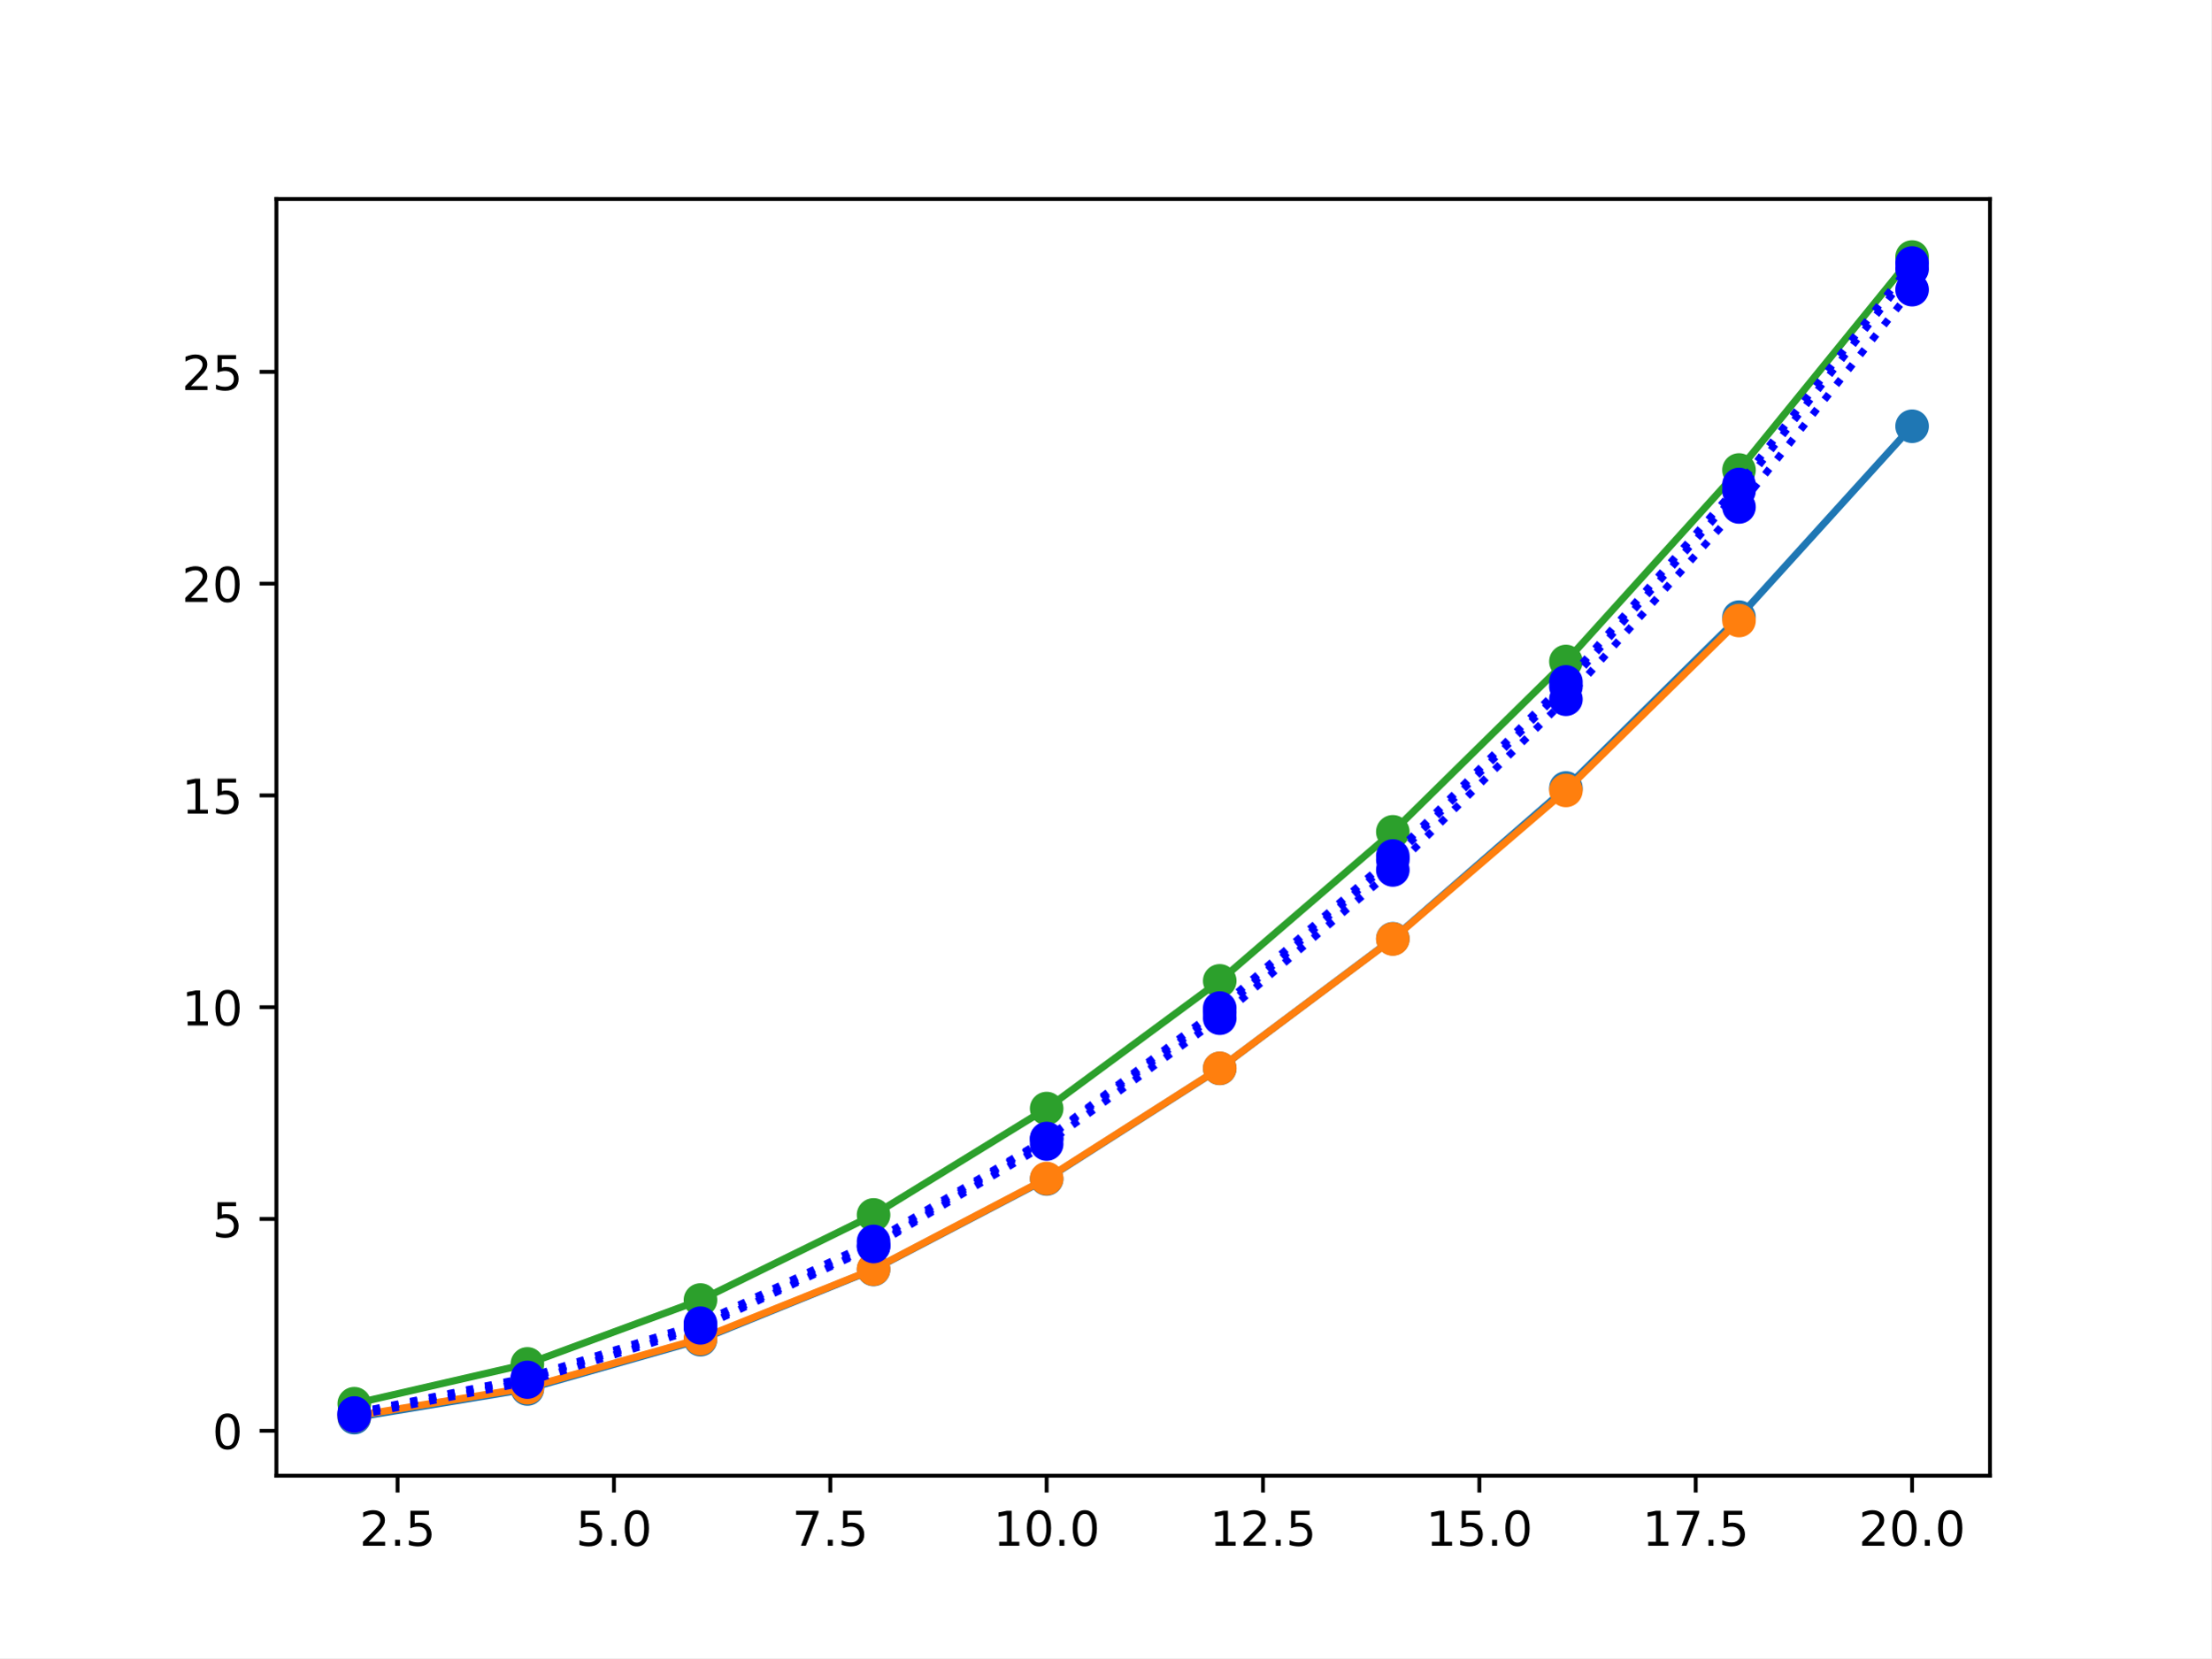
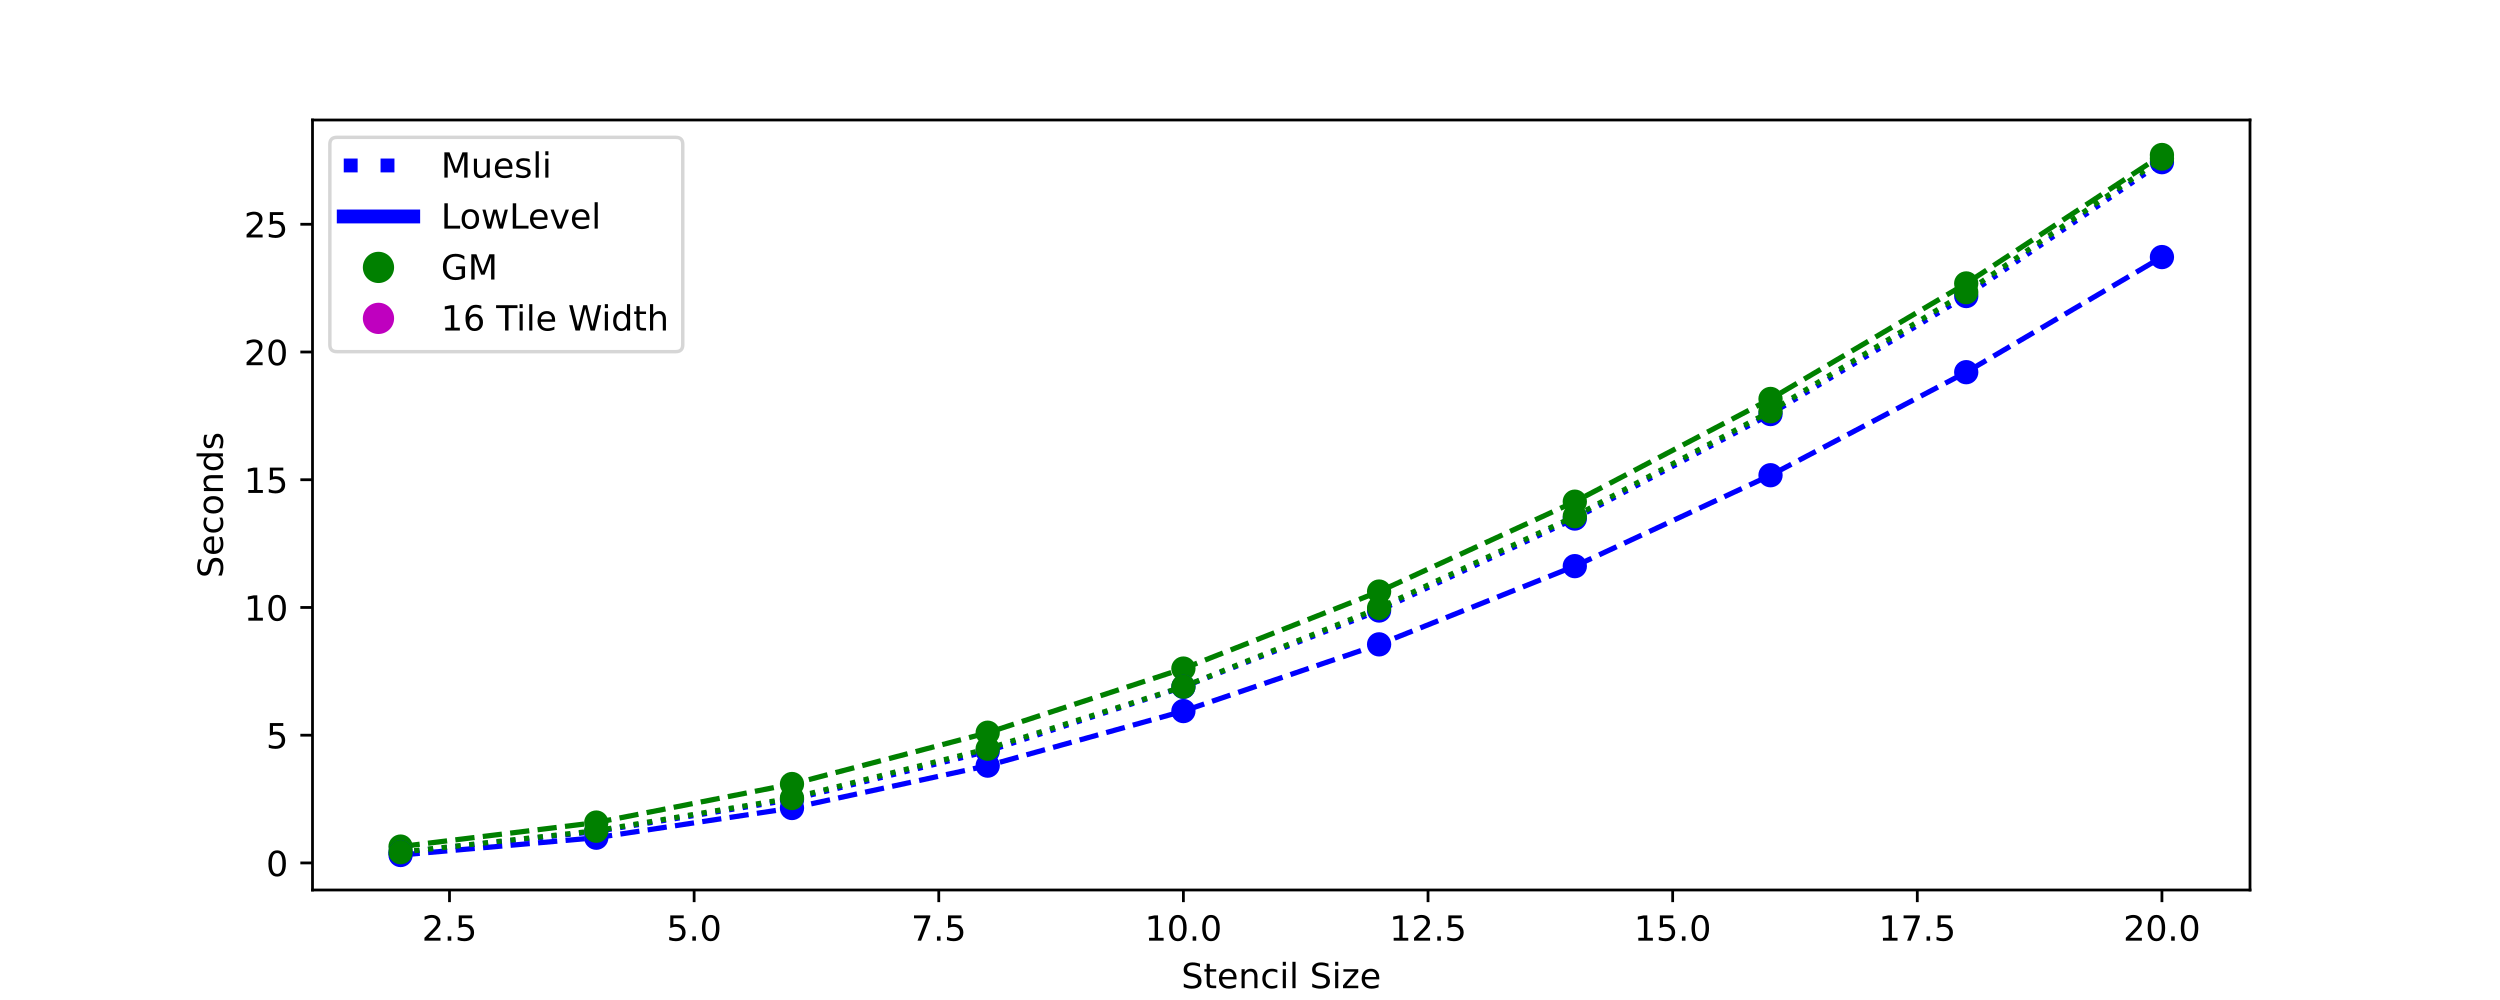
- <svg xmlns="http://www.w3.org/2000/svg" xmlns:xlink="http://www.w3.org/1999/xlink" width="460.8pt" height="345.6pt" viewBox="0 0 460.8 345.6" version="1.1">
+ <svg xmlns="http://www.w3.org/2000/svg" xmlns:xlink="http://www.w3.org/1999/xlink" width="720pt" height="288pt" viewBox="0 0 720 288" version="1.1">
  <defs>
    <style type="text/css">*{stroke-linejoin: round; stroke-linecap: butt}</style>
  </defs>
  <g id="figure_1">
    <g id="patch_1">
-       <path d="M 0 345.6  L 460.8 345.6  L 460.8 0  L 0 0  z " style="fill: #ffffff" />
+       <path d="M 0 288  L 720 288  L 720 0  L 0 0  z " style="fill: #ffffff" />
    </g>
    <g id="axes_1">
      <g id="patch_2">
-         <path d="M 57.6 307.584  L 414.72 307.584  L 414.72 41.472  L 57.6 41.472  z " style="fill: #ffffff" />
+         <path d="M 90 256.32  L 648 256.32  L 648 34.56  L 90 34.56  z " style="fill: #ffffff" />
      </g>
      <g id="matplotlib.axis_1">
        <g id="xtick_1">
          <g id="line2d_1">
            <defs>
-               <path id="mec809153ad" d="M 0 0  L 0 3.5  " style="stroke: #000000; stroke-width: 0.8" />
-             </defs>
-             <g>
-               <use xlink:href="#mec809153ad" x="82.851" y="307.584" style="stroke: #000000; stroke-width: 0.8" />
+               <path id="mb33aa0226f" d="M 0 0  L 0 3.5  " style="stroke: #000000; stroke-width: 0.8" />
+             </defs>
+             <g>
+               <use xlink:href="#mb33aa0226f" x="129.455" y="256.32" style="stroke: #000000; stroke-width: 0.8" />
            </g>
          </g>
          <g id="text_1">
-             <g transform="translate(74.89935 322.1824)scale(0.1 -0.1)">
+             <g transform="translate(121.503 270.9184)scale(0.1 -0.1)">
              <defs>
                <path id="DejaVuSans-32" d="M 1228 531  L 3431 531  L 3431 0  L 469 0  L 469 531  Q 828 903 1448 1529  Q 2069 2156 2228 2338  Q 2531 2678 2651 2914  Q 2772 3150 2772 3378  Q 2772 3750 2511 3984  Q 2250 4219 1831 4219  Q 1534 4219 1204 4116  Q 875 4013 500 3803  L 500 4441  Q 881 4594 1212 4672  Q 1544 4750 1819 4750  Q 2544 4750 2975 4387  Q 3406 4025 3406 3419  Q 3406 3131 3298 2873  Q 3191 2616 2906 2266  Q 2828 2175 2409 1742  Q 1991 1309 1228 531  z " transform="scale(0.015625)" />
                <path id="DejaVuSans-2e" d="M 684 794  L 1344 794  L 1344 0  L 684 0  L 684 794  z " transform="scale(0.015625)" />
                <path id="DejaVuSans-35" d="M 691 4666  L 3169 4666  L 3169 4134  L 1269 4134  L 1269 2991  Q 1406 3038 1543 3061  Q 1681 3084 1819 3084  Q 2600 3084 3056 2656  Q 3513 2228 3513 1497  Q 3513 744 3044 326  Q 2575 -91 1722 -91  Q 1428 -91 1123 -41  Q 819 9 494 109  L 494 744  Q 775 591 1075 516  Q 1375 441 1709 441  Q 2250 441 2565 725  Q 2881 1009 2881 1497  Q 2881 1984 2565 2268  Q 2250 2553 1709 2553  Q 1456 2553 1204 2497  Q 953 2441 691 2322  L 691 4666  z " transform="scale(0.015625)" />
              </defs>
              <use xlink:href="#DejaVuSans-32" />
              <use xlink:href="#DejaVuSans-2e" x="63.623" />
              <use xlink:href="#DejaVuSans-35" x="95.41" />
            </g>
          </g>
        </g>
        <g id="xtick_2">
          <g id="line2d_2">
            <g>
-               <use xlink:href="#mec809153ad" x="127.942" y="307.584" style="stroke: #000000; stroke-width: 0.8" />
+               <use xlink:href="#mb33aa0226f" x="199.909" y="256.32" style="stroke: #000000; stroke-width: 0.8" />
            </g>
          </g>
          <g id="text_2">
-             <g transform="translate(119.9903 322.1824)scale(0.1 -0.1)">
+             <g transform="translate(191.9575 270.9184)scale(0.1 -0.1)">
              <defs>
                <path id="DejaVuSans-30" d="M 2034 4250  Q 1547 4250 1301 3770  Q 1056 3291 1056 2328  Q 1056 1369 1301 889  Q 1547 409 2034 409  Q 2525 409 2770 889  Q 3016 1369 3016 2328  Q 3016 3291 2770 3770  Q 2525 4250 2034 4250  z M 2034 4750  Q 2819 4750 3233 4129  Q 3647 3509 3647 2328  Q 3647 1150 3233 529  Q 2819 -91 2034 -91  Q 1250 -91 836 529  Q 422 1150 422 2328  Q 422 3509 836 4129  Q 1250 4750 2034 4750  z " transform="scale(0.015625)" />
              </defs>
              <use xlink:href="#DejaVuSans-35" />
              <use xlink:href="#DejaVuSans-2e" x="63.623" />
              <use xlink:href="#DejaVuSans-30" x="95.41" />
            </g>
          </g>
        </g>
        <g id="xtick_3">
          <g id="line2d_3">
            <g>
-               <use xlink:href="#mec809153ad" x="173.033" y="307.584" style="stroke: #000000; stroke-width: 0.8" />
+               <use xlink:href="#mb33aa0226f" x="270.364" y="256.32" style="stroke: #000000; stroke-width: 0.8" />
            </g>
          </g>
          <g id="text_3">
-             <g transform="translate(165.0812 322.1824)scale(0.1 -0.1)">
+             <g transform="translate(262.4121 270.9184)scale(0.1 -0.1)">
              <defs>
                <path id="DejaVuSans-37" d="M 525 4666  L 3525 4666  L 3525 4397  L 1831 0  L 1172 0  L 2766 4134  L 525 4134  L 525 4666  z " transform="scale(0.015625)" />
              </defs>
              <use xlink:href="#DejaVuSans-37" />
              <use xlink:href="#DejaVuSans-2e" x="63.623" />
              <use xlink:href="#DejaVuSans-35" x="95.41" />
            </g>
          </g>
        </g>
        <g id="xtick_4">
          <g id="line2d_4">
            <g>
-               <use xlink:href="#mec809153ad" x="218.124" y="307.584" style="stroke: #000000; stroke-width: 0.8" />
+               <use xlink:href="#mb33aa0226f" x="340.818" y="256.32" style="stroke: #000000; stroke-width: 0.8" />
            </g>
          </g>
          <g id="text_4">
-             <g transform="translate(206.9908 322.1824)scale(0.1 -0.1)">
+             <g transform="translate(329.6854 270.9184)scale(0.1 -0.1)">
              <defs>
                <path id="DejaVuSans-31" d="M 794 531  L 1825 531  L 1825 4091  L 703 3866  L 703 4441  L 1819 4666  L 2450 4666  L 2450 531  L 3481 531  L 3481 0  L 794 0  L 794 531  z " transform="scale(0.015625)" />
              </defs>
              <use xlink:href="#DejaVuSans-31" />
              <use xlink:href="#DejaVuSans-30" x="63.623" />
              <use xlink:href="#DejaVuSans-2e" x="127.246" />
              <use xlink:href="#DejaVuSans-30" x="159.033" />
            </g>
          </g>
        </g>
        <g id="xtick_5">
          <g id="line2d_5">
            <g>
-               <use xlink:href="#mec809153ad" x="263.215" y="307.584" style="stroke: #000000; stroke-width: 0.8" />
+               <use xlink:href="#mb33aa0226f" x="411.273" y="256.32" style="stroke: #000000; stroke-width: 0.8" />
            </g>
          </g>
          <g id="text_5">
-             <g transform="translate(252.0817 322.1824)scale(0.1 -0.1)">
+             <g transform="translate(400.1399 270.9184)scale(0.1 -0.1)">
              <use xlink:href="#DejaVuSans-31" />
              <use xlink:href="#DejaVuSans-32" x="63.623" />
              <use xlink:href="#DejaVuSans-2e" x="127.246" />
              <use xlink:href="#DejaVuSans-35" x="159.033" />
            </g>
          </g>
        </g>
        <g id="xtick_6">
          <g id="line2d_6">
            <g>
-               <use xlink:href="#mec809153ad" x="308.305" y="307.584" style="stroke: #000000; stroke-width: 0.8" />
+               <use xlink:href="#mb33aa0226f" x="481.727" y="256.32" style="stroke: #000000; stroke-width: 0.8" />
            </g>
          </g>
          <g id="text_6">
-             <g transform="translate(297.1726 322.1824)scale(0.1 -0.1)">
+             <g transform="translate(470.5945 270.9184)scale(0.1 -0.1)">
              <use xlink:href="#DejaVuSans-31" />
              <use xlink:href="#DejaVuSans-35" x="63.623" />
              <use xlink:href="#DejaVuSans-2e" x="127.246" />
              <use xlink:href="#DejaVuSans-30" x="159.033" />
            </g>
          </g>
        </g>
        <g id="xtick_7">
          <g id="line2d_7">
            <g>
-               <use xlink:href="#mec809153ad" x="353.396" y="307.584" style="stroke: #000000; stroke-width: 0.8" />
+               <use xlink:href="#mb33aa0226f" x="552.182" y="256.32" style="stroke: #000000; stroke-width: 0.8" />
            </g>
          </g>
          <g id="text_7">
-             <g transform="translate(342.2636 322.1824)scale(0.1 -0.1)">
+             <g transform="translate(541.049 270.9184)scale(0.1 -0.1)">
              <use xlink:href="#DejaVuSans-31" />
              <use xlink:href="#DejaVuSans-37" x="63.623" />
              <use xlink:href="#DejaVuSans-2e" x="127.246" />
              <use xlink:href="#DejaVuSans-35" x="159.033" />
            </g>
          </g>
        </g>
        <g id="xtick_8">
          <g id="line2d_8">
            <g>
-               <use xlink:href="#mec809153ad" x="398.487" y="307.584" style="stroke: #000000; stroke-width: 0.8" />
+               <use xlink:href="#mb33aa0226f" x="622.636" y="256.32" style="stroke: #000000; stroke-width: 0.8" />
            </g>
          </g>
          <g id="text_8">
-             <g transform="translate(387.3545 322.1824)scale(0.1 -0.1)">
+             <g transform="translate(611.5036 270.9184)scale(0.1 -0.1)">
              <use xlink:href="#DejaVuSans-32" />
              <use xlink:href="#DejaVuSans-30" x="63.623" />
              <use xlink:href="#DejaVuSans-2e" x="127.246" />
              <use xlink:href="#DejaVuSans-30" x="159.033" />
            </g>
          </g>
        </g>
+         <g id="text_9">
+           <g transform="translate(340.2398 284.5966)scale(0.1 -0.1)">
+             <defs>
+               <path id="DejaVuSans-53" d="M 3425 4513  L 3425 3897  Q 3066 4069 2747 4153  Q 2428 4238 2131 4238  Q 1616 4238 1336 4038  Q 1056 3838 1056 3469  Q 1056 3159 1242 3001  Q 1428 2844 1947 2747  L 2328 2669  Q 3034 2534 3370 2195  Q 3706 1856 3706 1288  Q 3706 609 3251 259  Q 2797 -91 1919 -91  Q 1588 -91 1214 -16  Q 841 59 441 206  L 441 856  Q 825 641 1194 531  Q 1563 422 1919 422  Q 2459 422 2753 634  Q 3047 847 3047 1241  Q 3047 1584 2836 1778  Q 2625 1972 2144 2069  L 1759 2144  Q 1053 2284 737 2584  Q 422 2884 422 3419  Q 422 4038 858 4394  Q 1294 4750 2059 4750  Q 2388 4750 2728 4690  Q 3069 4631 3425 4513  z " transform="scale(0.015625)" />
+               <path id="DejaVuSans-74" d="M 1172 4494  L 1172 3500  L 2356 3500  L 2356 3053  L 1172 3053  L 1172 1153  Q 1172 725 1289 603  Q 1406 481 1766 481  L 2356 481  L 2356 0  L 1766 0  Q 1100 0 847 248  Q 594 497 594 1153  L 594 3053  L 172 3053  L 172 3500  L 594 3500  L 594 4494  L 1172 4494  z " transform="scale(0.015625)" />
+               <path id="DejaVuSans-65" d="M 3597 1894  L 3597 1613  L 953 1613  Q 991 1019 1311 708  Q 1631 397 2203 397  Q 2534 397 2845 478  Q 3156 559 3463 722  L 3463 178  Q 3153 47 2828 -22  Q 2503 -91 2169 -91  Q 1331 -91 842 396  Q 353 884 353 1716  Q 353 2575 817 3079  Q 1281 3584 2069 3584  Q 2775 3584 3186 3129  Q 3597 2675 3597 1894  z M 3022 2063  Q 3016 2534 2758 2815  Q 2500 3097 2075 3097  Q 1594 3097 1305 2825  Q 1016 2553 972 2059  L 3022 2063  z " transform="scale(0.015625)" />
+               <path id="DejaVuSans-6e" d="M 3513 2113  L 3513 0  L 2938 0  L 2938 2094  Q 2938 2591 2744 2837  Q 2550 3084 2163 3084  Q 1697 3084 1428 2787  Q 1159 2491 1159 1978  L 1159 0  L 581 0  L 581 3500  L 1159 3500  L 1159 2956  Q 1366 3272 1645 3428  Q 1925 3584 2291 3584  Q 2894 3584 3203 3211  Q 3513 2838 3513 2113  z " transform="scale(0.015625)" />
+               <path id="DejaVuSans-63" d="M 3122 3366  L 3122 2828  Q 2878 2963 2633 3030  Q 2388 3097 2138 3097  Q 1578 3097 1268 2742  Q 959 2388 959 1747  Q 959 1106 1268 751  Q 1578 397 2138 397  Q 2388 397 2633 464  Q 2878 531 3122 666  L 3122 134  Q 2881 22 2623 -34  Q 2366 -91 2075 -91  Q 1284 -91 818 406  Q 353 903 353 1747  Q 353 2603 823 3093  Q 1294 3584 2113 3584  Q 2378 3584 2631 3529  Q 2884 3475 3122 3366  z " transform="scale(0.015625)" />
+               <path id="DejaVuSans-69" d="M 603 3500  L 1178 3500  L 1178 0  L 603 0  L 603 3500  z M 603 4863  L 1178 4863  L 1178 4134  L 603 4134  L 603 4863  z " transform="scale(0.015625)" />
+               <path id="DejaVuSans-6c" d="M 603 4863  L 1178 4863  L 1178 0  L 603 0  L 603 4863  z " transform="scale(0.015625)" />
+               <path id="DejaVuSans-20" transform="scale(0.015625)" />
+               <path id="DejaVuSans-7a" d="M 353 3500  L 3084 3500  L 3084 2975  L 922 459  L 3084 459  L 3084 0  L 275 0  L 275 525  L 2438 3041  L 353 3041  L 353 3500  z " transform="scale(0.015625)" />
+             </defs>
+             <use xlink:href="#DejaVuSans-53" />
+             <use xlink:href="#DejaVuSans-74" x="63.477" />
+             <use xlink:href="#DejaVuSans-65" x="102.686" />
+             <use xlink:href="#DejaVuSans-6e" x="164.209" />
+             <use xlink:href="#DejaVuSans-63" x="227.588" />
+             <use xlink:href="#DejaVuSans-69" x="282.568" />
+             <use xlink:href="#DejaVuSans-6c" x="310.352" />
+             <use xlink:href="#DejaVuSans-20" x="338.135" />
+             <use xlink:href="#DejaVuSans-53" x="369.922" />
+             <use xlink:href="#DejaVuSans-69" x="433.398" />
+             <use xlink:href="#DejaVuSans-7a" x="461.182" />
+             <use xlink:href="#DejaVuSans-65" x="513.672" />
+           </g>
+         </g>
      </g>
      <g id="matplotlib.axis_2">
        <g id="ytick_1">
          <g id="line2d_9">
            <defs>
-               <path id="medf90f629c" d="M 0 0  L -3.5 0  " style="stroke: #000000; stroke-width: 0.8" />
-             </defs>
-             <g>
-               <use xlink:href="#medf90f629c" x="57.6" y="298.222" style="stroke: #000000; stroke-width: 0.8" />
-             </g>
-           </g>
-           <g id="text_9">
-             <g transform="translate(44.2375 302.0214)scale(0.1 -0.1)">
+               <path id="m11645cb907" d="M 0 0  L -3.5 0  " style="stroke: #000000; stroke-width: 0.8" />
+             </defs>
+             <g>
+               <use xlink:href="#m11645cb907" x="90" y="248.518" style="stroke: #000000; stroke-width: 0.8" />
+             </g>
+           </g>
+           <g id="text_10">
+             <g transform="translate(76.6375 252.3177)scale(0.1 -0.1)">
              <use xlink:href="#DejaVuSans-30" />
            </g>
          </g>
        </g>
        <g id="ytick_2">
          <g id="line2d_10">
            <g>
-               <use xlink:href="#medf90f629c" x="57.6" y="254.078" style="stroke: #000000; stroke-width: 0.8" />
-             </g>
-           </g>
-           <g id="text_10">
-             <g transform="translate(44.2375 257.8771)scale(0.1 -0.1)">
+               <use xlink:href="#m11645cb907" x="90" y="211.732" style="stroke: #000000; stroke-width: 0.8" />
+             </g>
+           </g>
+           <g id="text_11">
+             <g transform="translate(76.6375 215.5308)scale(0.1 -0.1)">
              <use xlink:href="#DejaVuSans-35" />
            </g>
          </g>
        </g>
        <g id="ytick_3">
          <g id="line2d_11">
            <g>
-               <use xlink:href="#medf90f629c" x="57.6" y="209.934" style="stroke: #000000; stroke-width: 0.8" />
-             </g>
-           </g>
-           <g id="text_11">
-             <g transform="translate(37.875 213.7329)scale(0.1 -0.1)">
+               <use xlink:href="#m11645cb907" x="90" y="174.945" style="stroke: #000000; stroke-width: 0.8" />
+             </g>
+           </g>
+           <g id="text_12">
+             <g transform="translate(70.275 178.7439)scale(0.1 -0.1)">
              <use xlink:href="#DejaVuSans-31" />
              <use xlink:href="#DejaVuSans-30" x="63.623" />
            </g>
          </g>
        </g>
        <g id="ytick_4">
          <g id="line2d_12">
            <g>
-               <use xlink:href="#medf90f629c" x="57.6" y="165.789" style="stroke: #000000; stroke-width: 0.8" />
-             </g>
-           </g>
-           <g id="text_12">
-             <g transform="translate(37.875 169.5886)scale(0.1 -0.1)">
+               <use xlink:href="#m11645cb907" x="90" y="138.158" style="stroke: #000000; stroke-width: 0.8" />
+             </g>
+           </g>
+           <g id="text_13">
+             <g transform="translate(70.275 141.957)scale(0.1 -0.1)">
              <use xlink:href="#DejaVuSans-31" />
              <use xlink:href="#DejaVuSans-35" x="63.623" />
            </g>
          </g>
        </g>
        <g id="ytick_5">
          <g id="line2d_13">
            <g>
-               <use xlink:href="#medf90f629c" x="57.6" y="121.645" style="stroke: #000000; stroke-width: 0.8" />
-             </g>
-           </g>
-           <g id="text_13">
-             <g transform="translate(37.875 125.4443)scale(0.1 -0.1)">
+               <use xlink:href="#m11645cb907" x="90" y="101.371" style="stroke: #000000; stroke-width: 0.8" />
+             </g>
+           </g>
+           <g id="text_14">
+             <g transform="translate(70.275 105.1702)scale(0.1 -0.1)">
              <use xlink:href="#DejaVuSans-32" />
              <use xlink:href="#DejaVuSans-30" x="63.623" />
            </g>
          </g>
        </g>
        <g id="ytick_6">
          <g id="line2d_14">
            <g>
-               <use xlink:href="#medf90f629c" x="57.6" y="77.501" style="stroke: #000000; stroke-width: 0.8" />
-             </g>
-           </g>
-           <g id="text_14">
-             <g transform="translate(37.875 81.30007)scale(0.1 -0.1)">
+               <use xlink:href="#m11645cb907" x="90" y="64.584" style="stroke: #000000; stroke-width: 0.8" />
+             </g>
+           </g>
+           <g id="text_15">
+             <g transform="translate(70.275 68.38326)scale(0.1 -0.1)">
              <use xlink:href="#DejaVuSans-32" />
              <use xlink:href="#DejaVuSans-35" x="63.623" />
            </g>
          </g>
        </g>
+         <g id="text_16">
+           <g transform="translate(64.19531 166.447)rotate(-90)scale(0.1 -0.1)">
+             <defs>
+               <path id="DejaVuSans-6f" d="M 1959 3097  Q 1497 3097 1228 2736  Q 959 2375 959 1747  Q 959 1119 1226 758  Q 1494 397 1959 397  Q 2419 397 2687 759  Q 2956 1122 2956 1747  Q 2956 2369 2687 2733  Q 2419 3097 1959 3097  z M 1959 3584  Q 2709 3584 3137 3096  Q 3566 2609 3566 1747  Q 3566 888 3137 398  Q 2709 -91 1959 -91  Q 1206 -91 779 398  Q 353 888 353 1747  Q 353 2609 779 3096  Q 1206 3584 1959 3584  z " transform="scale(0.015625)" />
+               <path id="DejaVuSans-64" d="M 2906 2969  L 2906 4863  L 3481 4863  L 3481 0  L 2906 0  L 2906 525  Q 2725 213 2448 61  Q 2172 -91 1784 -91  Q 1150 -91 751 415  Q 353 922 353 1747  Q 353 2572 751 3078  Q 1150 3584 1784 3584  Q 2172 3584 2448 3432  Q 2725 3281 2906 2969  z M 947 1747  Q 947 1113 1208 752  Q 1469 391 1925 391  Q 2381 391 2643 752  Q 2906 1113 2906 1747  Q 2906 2381 2643 2742  Q 2381 3103 1925 3103  Q 1469 3103 1208 2742  Q 947 2381 947 1747  z " transform="scale(0.015625)" />
+               <path id="DejaVuSans-73" d="M 2834 3397  L 2834 2853  Q 2591 2978 2328 3040  Q 2066 3103 1784 3103  Q 1356 3103 1142 2972  Q 928 2841 928 2578  Q 928 2378 1081 2264  Q 1234 2150 1697 2047  L 1894 2003  Q 2506 1872 2764 1633  Q 3022 1394 3022 966  Q 3022 478 2636 193  Q 2250 -91 1575 -91  Q 1294 -91 989 -36  Q 684 19 347 128  L 347 722  Q 666 556 975 473  Q 1284 391 1588 391  Q 1994 391 2212 530  Q 2431 669 2431 922  Q 2431 1156 2273 1281  Q 2116 1406 1581 1522  L 1381 1569  Q 847 1681 609 1914  Q 372 2147 372 2553  Q 372 3047 722 3315  Q 1072 3584 1716 3584  Q 2034 3584 2315 3537  Q 2597 3491 2834 3397  z " transform="scale(0.015625)" />
+             </defs>
+             <use xlink:href="#DejaVuSans-53" />
+             <use xlink:href="#DejaVuSans-65" x="63.477" />
+             <use xlink:href="#DejaVuSans-63" x="125" />
+             <use xlink:href="#DejaVuSans-6f" x="179.98" />
+             <use xlink:href="#DejaVuSans-6e" x="241.162" />
+             <use xlink:href="#DejaVuSans-64" x="304.541" />
+             <use xlink:href="#DejaVuSans-73" x="368.018" />
+           </g>
+         </g>
      </g>
      <g id="line2d_15">
-         <path d="M 73.833 295.488  L 109.905 289.514  L 145.978 279.247  L 182.051 264.605  L 218.124 245.746  L 254.196 222.693  L 290.269 195.659  L 326.342 164.238  L 362.415 128.627  L 398.487 88.843  " clip-path="url(#p2f66c32e72)" style="fill: none; stroke: #1f77b4; stroke-width: 1.5; stroke-linecap: square" />
+         <path d="M 115.364 246.24  L 171.727 241.262  L 228.091 232.706  L 284.455 220.504  L 340.818 204.789  L 397.182 185.577  L 453.545 163.049  L 509.909 136.865  L 566.273 107.189  L 622.636 74.036  " clip-path="url(#pa9fae40206)" style="fill: none; stroke-dasharray: 5.55,2.4; stroke-dashoffset: 0; stroke: #0000ff; stroke-width: 1.5" />
        <defs>
-           <path id="ma861fee49c" d="M 0 3  C 0.796 3 1.559 2.684 2.121 2.121  C 2.684 1.559 3 0.796 3 0  C 3 -0.796 2.684 -1.559 2.121 -2.121  C 1.559 -2.684 0.796 -3 0 -3  C -0.796 -3 -1.559 -2.684 -2.121 -2.121  C -2.684 -1.559 -3 -0.796 -3 0  C -3 0.796 -2.684 1.559 -2.121 2.121  C -1.559 2.684 -0.796 3 0 3  z " style="stroke: #1f77b4" />
+           <path id="mfc285ae853" d="M 0 3  C 0.796 3 1.559 2.684 2.121 2.121  C 2.684 1.559 3 0.796 3 0  C 3 -0.796 2.684 -1.559 2.121 -2.121  C 1.559 -2.684 0.796 -3 0 -3  C -0.796 -3 -1.559 -2.684 -2.121 -2.121  C -2.684 -1.559 -3 -0.796 -3 0  C -3 0.796 -2.684 1.559 -2.121 2.121  C -1.559 2.684 -0.796 3 0 3  z " style="stroke: #0000ff" />
        </defs>
-         <g clip-path="url(#p2f66c32e72)">
-           <use xlink:href="#ma861fee49c" x="73.833" y="295.488" style="fill: #1f77b4; stroke: #1f77b4" />
-           <use xlink:href="#ma861fee49c" x="109.905" y="289.514" style="fill: #1f77b4; stroke: #1f77b4" />
-           <use xlink:href="#ma861fee49c" x="145.978" y="279.247" style="fill: #1f77b4; stroke: #1f77b4" />
-           <use xlink:href="#ma861fee49c" x="182.051" y="264.605" style="fill: #1f77b4; stroke: #1f77b4" />
-           <use xlink:href="#ma861fee49c" x="218.124" y="245.746" style="fill: #1f77b4; stroke: #1f77b4" />
-           <use xlink:href="#ma861fee49c" x="254.196" y="222.693" style="fill: #1f77b4; stroke: #1f77b4" />
-           <use xlink:href="#ma861fee49c" x="290.269" y="195.659" style="fill: #1f77b4; stroke: #1f77b4" />
-           <use xlink:href="#ma861fee49c" x="326.342" y="164.238" style="fill: #1f77b4; stroke: #1f77b4" />
-           <use xlink:href="#ma861fee49c" x="362.415" y="128.627" style="fill: #1f77b4; stroke: #1f77b4" />
-           <use xlink:href="#ma861fee49c" x="398.487" y="88.843" style="fill: #1f77b4; stroke: #1f77b4" />
+         <g clip-path="url(#pa9fae40206)">
+           <use xlink:href="#mfc285ae853" x="115.364" y="246.24" style="fill: #0000ff; stroke: #0000ff" />
+           <use xlink:href="#mfc285ae853" x="171.727" y="241.262" style="fill: #0000ff; stroke: #0000ff" />
+           <use xlink:href="#mfc285ae853" x="228.091" y="232.706" style="fill: #0000ff; stroke: #0000ff" />
+           <use xlink:href="#mfc285ae853" x="284.455" y="220.504" style="fill: #0000ff; stroke: #0000ff" />
+           <use xlink:href="#mfc285ae853" x="340.818" y="204.789" style="fill: #0000ff; stroke: #0000ff" />
+           <use xlink:href="#mfc285ae853" x="397.182" y="185.577" style="fill: #0000ff; stroke: #0000ff" />
+           <use xlink:href="#mfc285ae853" x="453.545" y="163.049" style="fill: #0000ff; stroke: #0000ff" />
+           <use xlink:href="#mfc285ae853" x="509.909" y="136.865" style="fill: #0000ff; stroke: #0000ff" />
+           <use xlink:href="#mfc285ae853" x="566.273" y="107.189" style="fill: #0000ff; stroke: #0000ff" />
+           <use xlink:href="#mfc285ae853" x="622.636" y="74.036" style="fill: #0000ff; stroke: #0000ff" />
        </g>
      </g>
      <g id="line2d_16">
-         <path d="M 73.833 295.153  L 109.905 289.244  L 145.978 279.037  L 182.051 264.542  L 218.124 245.65  L 254.196 222.668  L 290.269 195.723  L 326.342 164.751  L 362.415 129.34  " clip-path="url(#p2f66c32e72)" style="fill: none; stroke: #ff7f0e; stroke-width: 1.5; stroke-linecap: square" />
+         <path d="M 115.364 243.814  L 171.727 236.898  L 228.091 225.801  L 284.455 211.02  L 340.818 192.547  L 397.182 170.368  L 453.545 144.479  L 509.909 114.896  L 566.273 81.632  L 622.636 44.64  " clip-path="url(#pa9fae40206)" style="fill: none; stroke-dasharray: 5.55,2.4; stroke-dashoffset: 0; stroke: #008000; stroke-width: 1.5" />
        <defs>
-           <path id="m11b1c07a9f" d="M 0 3  C 0.796 3 1.559 2.684 2.121 2.121  C 2.684 1.559 3 0.796 3 0  C 3 -0.796 2.684 -1.559 2.121 -2.121  C 1.559 -2.684 0.796 -3 0 -3  C -0.796 -3 -1.559 -2.684 -2.121 -2.121  C -2.684 -1.559 -3 -0.796 -3 0  C -3 0.796 -2.684 1.559 -2.121 2.121  C -1.559 2.684 -0.796 3 0 3  z " style="stroke: #ff7f0e" />
+           <path id="m6e40795ddf" d="M 0 3  C 0.796 3 1.559 2.684 2.121 2.121  C 2.684 1.559 3 0.796 3 0  C 3 -0.796 2.684 -1.559 2.121 -2.121  C 1.559 -2.684 0.796 -3 0 -3  C -0.796 -3 -1.559 -2.684 -2.121 -2.121  C -2.684 -1.559 -3 -0.796 -3 0  C -3 0.796 -2.684 1.559 -2.121 2.121  C -1.559 2.684 -0.796 3 0 3  z " style="stroke: #008000" />
        </defs>
-         <g clip-path="url(#p2f66c32e72)">
-           <use xlink:href="#m11b1c07a9f" x="73.833" y="295.153" style="fill: #ff7f0e; stroke: #ff7f0e" />
-           <use xlink:href="#m11b1c07a9f" x="109.905" y="289.244" style="fill: #ff7f0e; stroke: #ff7f0e" />
-           <use xlink:href="#m11b1c07a9f" x="145.978" y="279.037" style="fill: #ff7f0e; stroke: #ff7f0e" />
-           <use xlink:href="#m11b1c07a9f" x="182.051" y="264.542" style="fill: #ff7f0e; stroke: #ff7f0e" />
-           <use xlink:href="#m11b1c07a9f" x="218.124" y="245.65" style="fill: #ff7f0e; stroke: #ff7f0e" />
-           <use xlink:href="#m11b1c07a9f" x="254.196" y="222.668" style="fill: #ff7f0e; stroke: #ff7f0e" />
-           <use xlink:href="#m11b1c07a9f" x="290.269" y="195.723" style="fill: #ff7f0e; stroke: #ff7f0e" />
-           <use xlink:href="#m11b1c07a9f" x="326.342" y="164.751" style="fill: #ff7f0e; stroke: #ff7f0e" />
-           <use xlink:href="#m11b1c07a9f" x="362.415" y="129.34" style="fill: #ff7f0e; stroke: #ff7f0e" />
+         <g clip-path="url(#pa9fae40206)">
+           <use xlink:href="#m6e40795ddf" x="115.364" y="243.814" style="fill: #008000; stroke: #008000" />
+           <use xlink:href="#m6e40795ddf" x="171.727" y="236.898" style="fill: #008000; stroke: #008000" />
+           <use xlink:href="#m6e40795ddf" x="228.091" y="225.801" style="fill: #008000; stroke: #008000" />
+           <use xlink:href="#m6e40795ddf" x="284.455" y="211.02" style="fill: #008000; stroke: #008000" />
+           <use xlink:href="#m6e40795ddf" x="340.818" y="192.547" style="fill: #008000; stroke: #008000" />
+           <use xlink:href="#m6e40795ddf" x="397.182" y="170.368" style="fill: #008000; stroke: #008000" />
+           <use xlink:href="#m6e40795ddf" x="453.545" y="144.479" style="fill: #008000; stroke: #008000" />
+           <use xlink:href="#m6e40795ddf" x="509.909" y="114.896" style="fill: #008000; stroke: #008000" />
+           <use xlink:href="#m6e40795ddf" x="566.273" y="81.632" style="fill: #008000; stroke: #008000" />
+           <use xlink:href="#m6e40795ddf" x="622.636" y="44.64" style="fill: #008000; stroke: #008000" />
        </g>
      </g>
      <g id="line2d_17">
-         <path d="M 73.833 292.577  L 109.905 284.278  L 145.978 270.961  L 182.051 253.225  L 218.124 231.057  L 254.196 204.442  L 290.269 173.374  L 326.342 137.875  L 362.415 97.959  L 398.487 53.568  " clip-path="url(#p2f66c32e72)" style="fill: none; stroke: #2ca02c; stroke-width: 1.5; stroke-linecap: square" />
-         <defs>
-           <path id="m8ba0ca62c0" d="M 0 3  C 0.796 3 1.559 2.684 2.121 2.121  C 2.684 1.559 3 0.796 3 0  C 3 -0.796 2.684 -1.559 2.121 -2.121  C 1.559 -2.684 0.796 -3 0 -3  C -0.796 -3 -1.559 -2.684 -2.121 -2.121  C -2.684 -1.559 -3 -0.796 -3 0  C -3 0.796 -2.684 1.559 -2.121 2.121  C -1.559 2.684 -0.796 3 0 3  z " style="stroke: #2ca02c" />
-         </defs>
-         <g clip-path="url(#p2f66c32e72)">
-           <use xlink:href="#m8ba0ca62c0" x="73.833" y="292.577" style="fill: #2ca02c; stroke: #2ca02c" />
-           <use xlink:href="#m8ba0ca62c0" x="109.905" y="284.278" style="fill: #2ca02c; stroke: #2ca02c" />
-           <use xlink:href="#m8ba0ca62c0" x="145.978" y="270.961" style="fill: #2ca02c; stroke: #2ca02c" />
-           <use xlink:href="#m8ba0ca62c0" x="182.051" y="253.225" style="fill: #2ca02c; stroke: #2ca02c" />
-           <use xlink:href="#m8ba0ca62c0" x="218.124" y="231.057" style="fill: #2ca02c; stroke: #2ca02c" />
-           <use xlink:href="#m8ba0ca62c0" x="254.196" y="204.442" style="fill: #2ca02c; stroke: #2ca02c" />
-           <use xlink:href="#m8ba0ca62c0" x="290.269" y="173.374" style="fill: #2ca02c; stroke: #2ca02c" />
-           <use xlink:href="#m8ba0ca62c0" x="326.342" y="137.875" style="fill: #2ca02c; stroke: #2ca02c" />
-           <use xlink:href="#m8ba0ca62c0" x="362.415" y="97.959" style="fill: #2ca02c; stroke: #2ca02c" />
-           <use xlink:href="#m8ba0ca62c0" x="398.487" y="53.568" style="fill: #2ca02c; stroke: #2ca02c" />
+         <path d="M 115.364 245.502  L 171.727 239.469  L 228.091 230.272  L 284.455 216.367  L 340.818 197.826  L 397.182 175.828  L 453.545 149.341  L 509.909 119.249  L 566.273 85.258  L 622.636 46.706  " clip-path="url(#pa9fae40206)" style="fill: none; stroke-dasharray: 1.5,2.475; stroke-dashoffset: 0; stroke: #0000ff; stroke-width: 1.5" />
+         <g clip-path="url(#pa9fae40206)">
+           <use xlink:href="#mfc285ae853" x="115.364" y="245.502" style="fill: #0000ff; stroke: #0000ff" />
+           <use xlink:href="#mfc285ae853" x="171.727" y="239.469" style="fill: #0000ff; stroke: #0000ff" />
+           <use xlink:href="#mfc285ae853" x="228.091" y="230.272" style="fill: #0000ff; stroke: #0000ff" />
+           <use xlink:href="#mfc285ae853" x="284.455" y="216.367" style="fill: #0000ff; stroke: #0000ff" />
+           <use xlink:href="#mfc285ae853" x="340.818" y="197.826" style="fill: #0000ff; stroke: #0000ff" />
+           <use xlink:href="#mfc285ae853" x="397.182" y="175.828" style="fill: #0000ff; stroke: #0000ff" />
+           <use xlink:href="#mfc285ae853" x="453.545" y="149.341" style="fill: #0000ff; stroke: #0000ff" />
+           <use xlink:href="#mfc285ae853" x="509.909" y="119.249" style="fill: #0000ff; stroke: #0000ff" />
+           <use xlink:href="#mfc285ae853" x="566.273" y="85.258" style="fill: #0000ff; stroke: #0000ff" />
+           <use xlink:href="#mfc285ae853" x="622.636" y="46.706" style="fill: #0000ff; stroke: #0000ff" />
        </g>
      </g>
      <g id="line2d_18">
-         <path d="M 73.833 294.602  L 109.905 287.363  L 145.978 276.327  L 182.051 259.64  L 218.124 237.391  L 254.196 210.993  L 290.269 179.209  L 326.342 143.099  L 362.415 102.31  L 398.487 56.047  " clip-path="url(#p2f66c32e72)" style="fill: none; stroke-dasharray: 1.5,2.475; stroke-dashoffset: 0; stroke: #0000ff; stroke-width: 1.5" />
-         <defs>
-           <path id="m7286f859bb" d="M 0 3  C 0.796 3 1.559 2.684 2.121 2.121  C 2.684 1.559 3 0.796 3 0  C 3 -0.796 2.684 -1.559 2.121 -2.121  C 1.559 -2.684 0.796 -3 0 -3  C -0.796 -3 -1.559 -2.684 -2.121 -2.121  C -2.684 -1.559 -3 -0.796 -3 0  C -3 0.796 -2.684 1.559 -2.121 2.121  C -1.559 2.684 -0.796 3 0 3  z " style="stroke: #0000ff" />
-         </defs>
-         <g clip-path="url(#p2f66c32e72)">
-           <use xlink:href="#m7286f859bb" x="73.833" y="294.602" style="fill: #0000ff; stroke: #0000ff" />
-           <use xlink:href="#m7286f859bb" x="109.905" y="287.363" style="fill: #0000ff; stroke: #0000ff" />
-           <use xlink:href="#m7286f859bb" x="145.978" y="276.327" style="fill: #0000ff; stroke: #0000ff" />
-           <use xlink:href="#m7286f859bb" x="182.051" y="259.64" style="fill: #0000ff; stroke: #0000ff" />
-           <use xlink:href="#m7286f859bb" x="218.124" y="237.391" style="fill: #0000ff; stroke: #0000ff" />
-           <use xlink:href="#m7286f859bb" x="254.196" y="210.993" style="fill: #0000ff; stroke: #0000ff" />
-           <use xlink:href="#m7286f859bb" x="290.269" y="179.209" style="fill: #0000ff; stroke: #0000ff" />
-           <use xlink:href="#m7286f859bb" x="326.342" y="143.099" style="fill: #0000ff; stroke: #0000ff" />
-           <use xlink:href="#m7286f859bb" x="362.415" y="102.31" style="fill: #0000ff; stroke: #0000ff" />
-           <use xlink:href="#m7286f859bb" x="398.487" y="56.047" style="fill: #0000ff; stroke: #0000ff" />
-         </g>
-       </g>
-       <g id="line2d_19">
-         <path d="M 73.833 295.132  L 109.905 288.069  L 145.978 276.768  L 182.051 259.817  L 218.124 238.451  L 254.196 212.229  L 290.269 181.328  L 326.342 145.748  L 362.415 105.665  L 398.487 60.373  " clip-path="url(#p2f66c32e72)" style="fill: none; stroke-dasharray: 1.5,2.475; stroke-dashoffset: 0; stroke: #0000ff; stroke-width: 1.5" />
-         <g clip-path="url(#p2f66c32e72)">
-           <use xlink:href="#m7286f859bb" x="73.833" y="295.132" style="fill: #0000ff; stroke: #0000ff" />
-           <use xlink:href="#m7286f859bb" x="109.905" y="288.069" style="fill: #0000ff; stroke: #0000ff" />
-           <use xlink:href="#m7286f859bb" x="145.978" y="276.768" style="fill: #0000ff; stroke: #0000ff" />
-           <use xlink:href="#m7286f859bb" x="182.051" y="259.817" style="fill: #0000ff; stroke: #0000ff" />
-           <use xlink:href="#m7286f859bb" x="218.124" y="238.451" style="fill: #0000ff; stroke: #0000ff" />
-           <use xlink:href="#m7286f859bb" x="254.196" y="212.229" style="fill: #0000ff; stroke: #0000ff" />
-           <use xlink:href="#m7286f859bb" x="290.269" y="181.328" style="fill: #0000ff; stroke: #0000ff" />
-           <use xlink:href="#m7286f859bb" x="326.342" y="145.748" style="fill: #0000ff; stroke: #0000ff" />
-           <use xlink:href="#m7286f859bb" x="362.415" y="105.665" style="fill: #0000ff; stroke: #0000ff" />
-           <use xlink:href="#m7286f859bb" x="398.487" y="60.373" style="fill: #0000ff; stroke: #0000ff" />
-         </g>
-       </g>
-       <g id="line2d_20">
-         <path d="M 73.833 294.514  L 109.905 287.098  L 145.978 275.797  L 182.051 258.757  L 218.124 237.303  L 254.196 210.11  L 290.269 178.415  L 326.342 142.128  L 362.415 100.986  L 398.487 54.811  " clip-path="url(#p2f66c32e72)" style="fill: none; stroke-dasharray: 1.5,2.475; stroke-dashoffset: 0; stroke: #0000ff; stroke-width: 1.5" />
-         <g clip-path="url(#p2f66c32e72)">
-           <use xlink:href="#m7286f859bb" x="73.833" y="294.514" style="fill: #0000ff; stroke: #0000ff" />
-           <use xlink:href="#m7286f859bb" x="109.905" y="287.098" style="fill: #0000ff; stroke: #0000ff" />
-           <use xlink:href="#m7286f859bb" x="145.978" y="275.797" style="fill: #0000ff; stroke: #0000ff" />
-           <use xlink:href="#m7286f859bb" x="182.051" y="258.757" style="fill: #0000ff; stroke: #0000ff" />
-           <use xlink:href="#m7286f859bb" x="218.124" y="237.303" style="fill: #0000ff; stroke: #0000ff" />
-           <use xlink:href="#m7286f859bb" x="254.196" y="210.11" style="fill: #0000ff; stroke: #0000ff" />
-           <use xlink:href="#m7286f859bb" x="290.269" y="178.415" style="fill: #0000ff; stroke: #0000ff" />
-           <use xlink:href="#m7286f859bb" x="326.342" y="142.128" style="fill: #0000ff; stroke: #0000ff" />
-           <use xlink:href="#m7286f859bb" x="362.415" y="100.986" style="fill: #0000ff; stroke: #0000ff" />
-           <use xlink:href="#m7286f859bb" x="398.487" y="54.811" style="fill: #0000ff; stroke: #0000ff" />
+         <path d="M 115.364 245.428  L 171.727 239.248  L 228.091 229.831  L 284.455 215.631  L 340.818 197.753  L 397.182 175.092  L 453.545 148.679  L 509.909 118.44  L 566.273 84.155  L 622.636 45.676  " clip-path="url(#pa9fae40206)" style="fill: none; stroke-dasharray: 1.5,2.475; stroke-dashoffset: 0; stroke: #008000; stroke-width: 1.5" />
+         <g clip-path="url(#pa9fae40206)">
+           <use xlink:href="#m6e40795ddf" x="115.364" y="245.428" style="fill: #008000; stroke: #008000" />
+           <use xlink:href="#m6e40795ddf" x="171.727" y="239.248" style="fill: #008000; stroke: #008000" />
+           <use xlink:href="#m6e40795ddf" x="228.091" y="229.831" style="fill: #008000; stroke: #008000" />
+           <use xlink:href="#m6e40795ddf" x="284.455" y="215.631" style="fill: #008000; stroke: #008000" />
+           <use xlink:href="#m6e40795ddf" x="340.818" y="197.753" style="fill: #008000; stroke: #008000" />
+           <use xlink:href="#m6e40795ddf" x="397.182" y="175.092" style="fill: #008000; stroke: #008000" />
+           <use xlink:href="#m6e40795ddf" x="453.545" y="148.679" style="fill: #008000; stroke: #008000" />
+           <use xlink:href="#m6e40795ddf" x="509.909" y="118.44" style="fill: #008000; stroke: #008000" />
+           <use xlink:href="#m6e40795ddf" x="566.273" y="84.155" style="fill: #008000; stroke: #008000" />
+           <use xlink:href="#m6e40795ddf" x="622.636" y="45.676" style="fill: #008000; stroke: #008000" />
        </g>
      </g>
      <g id="patch_3">
-         <path d="M 57.6 307.584  L 57.6 41.472  " style="fill: none; stroke: #000000; stroke-width: 0.8; stroke-linejoin: miter; stroke-linecap: square" />
+         <path d="M 90 256.32  L 90 34.56  " style="fill: none; stroke: #000000; stroke-width: 0.8; stroke-linejoin: miter; stroke-linecap: square" />
      </g>
      <g id="patch_4">
-         <path d="M 414.72 307.584  L 414.72 41.472  " style="fill: none; stroke: #000000; stroke-width: 0.8; stroke-linejoin: miter; stroke-linecap: square" />
+         <path d="M 648 256.32  L 648 34.56  " style="fill: none; stroke: #000000; stroke-width: 0.8; stroke-linejoin: miter; stroke-linecap: square" />
      </g>
      <g id="patch_5">
-         <path d="M 57.6 307.584  L 414.72 307.584  " style="fill: none; stroke: #000000; stroke-width: 0.8; stroke-linejoin: miter; stroke-linecap: square" />
+         <path d="M 90 256.32  L 648 256.32  " style="fill: none; stroke: #000000; stroke-width: 0.8; stroke-linejoin: miter; stroke-linecap: square" />
      </g>
      <g id="patch_6">
-         <path d="M 57.6 41.472  L 414.72 41.472  " style="fill: none; stroke: #000000; stroke-width: 0.8; stroke-linejoin: miter; stroke-linecap: square" />
+         <path d="M 90 34.56  L 648 34.56  " style="fill: none; stroke: #000000; stroke-width: 0.8; stroke-linejoin: miter; stroke-linecap: square" />
+       </g>
+       <g id="legend_1">
+         <g id="patch_7">
+           <path d="M 97 101.272  L 194.633 101.272  Q 196.633 101.272 196.633 99.272  L 196.633 41.56  Q 196.633 39.56 194.633 39.56  L 97 39.56  Q 95 39.56 95 41.56  L 95 99.272  Q 95 101.272 97 101.272  z " style="fill: #ffffff; opacity: 0.8; stroke: #cccccc; stroke-linejoin: miter" />
+         </g>
+         <g id="line2d_19">
+           <path d="M 99 47.658  L 109 47.658  L 119 47.658  " style="fill: none; stroke-dasharray: 4,6.6; stroke-dashoffset: 0; stroke: #0000ff; stroke-width: 4" />
+         </g>
+         <g id="text_17">
+           <g transform="translate(127 51.15844)scale(0.1 -0.1)">
+             <defs>
+               <path id="DejaVuSans-4d" d="M 628 4666  L 1569 4666  L 2759 1491  L 3956 4666  L 4897 4666  L 4897 0  L 4281 0  L 4281 4097  L 3078 897  L 2444 897  L 1241 4097  L 1241 0  L 628 0  L 628 4666  z " transform="scale(0.015625)" />
+               <path id="DejaVuSans-75" d="M 544 1381  L 544 3500  L 1119 3500  L 1119 1403  Q 1119 906 1312 657  Q 1506 409 1894 409  Q 2359 409 2629 706  Q 2900 1003 2900 1516  L 2900 3500  L 3475 3500  L 3475 0  L 2900 0  L 2900 538  Q 2691 219 2414 64  Q 2138 -91 1772 -91  Q 1169 -91 856 284  Q 544 659 544 1381  z M 1991 3584  L 1991 3584  z " transform="scale(0.015625)" />
+             </defs>
+             <use xlink:href="#DejaVuSans-4d" />
+             <use xlink:href="#DejaVuSans-75" x="86.279" />
+             <use xlink:href="#DejaVuSans-65" x="149.658" />
+             <use xlink:href="#DejaVuSans-73" x="211.182" />
+             <use xlink:href="#DejaVuSans-6c" x="263.281" />
+             <use xlink:href="#DejaVuSans-69" x="291.064" />
+           </g>
+         </g>
+         <g id="line2d_20">
+           <path d="M 99 62.337  L 109 62.337  L 119 62.337  " style="fill: none; stroke: #0000ff; stroke-width: 4; stroke-linecap: square" />
+         </g>
+         <g id="text_18">
+           <g transform="translate(127 65.83656)scale(0.1 -0.1)">
+             <defs>
+               <path id="DejaVuSans-4c" d="M 628 4666  L 1259 4666  L 1259 531  L 3531 531  L 3531 0  L 628 0  L 628 4666  z " transform="scale(0.015625)" />
+               <path id="DejaVuSans-77" d="M 269 3500  L 844 3500  L 1563 769  L 2278 3500  L 2956 3500  L 3675 769  L 4391 3500  L 4966 3500  L 4050 0  L 3372 0  L 2619 2869  L 1863 0  L 1184 0  L 269 3500  z " transform="scale(0.015625)" />
+               <path id="DejaVuSans-76" d="M 191 3500  L 800 3500  L 1894 563  L 2988 3500  L 3597 3500  L 2284 0  L 1503 0  L 191 3500  z " transform="scale(0.015625)" />
+             </defs>
+             <use xlink:href="#DejaVuSans-4c" />
+             <use xlink:href="#DejaVuSans-6f" x="53.963" />
+             <use xlink:href="#DejaVuSans-77" x="115.145" />
+             <use xlink:href="#DejaVuSans-4c" x="196.932" />
+             <use xlink:href="#DejaVuSans-65" x="250.895" />
+             <use xlink:href="#DejaVuSans-76" x="312.418" />
+             <use xlink:href="#DejaVuSans-65" x="371.598" />
+             <use xlink:href="#DejaVuSans-6c" x="433.121" />
+           </g>
+         </g>
+         <g id="line2d_21">
+           <path d="M 99 77.015  L 109 77.015  L 119 77.015  " style="fill: none; stroke: #ffffff; stroke-width: 1.5; stroke-linecap: square" />
+           <defs>
+             <path id="m3fb01d7c94" d="M 0 5  C 1.326 5 2.598 4.473 3.536 3.536  C 4.473 2.598 5 1.326 5 0  C 5 -1.326 4.473 -2.598 3.536 -3.536  C 2.598 -4.473 1.326 -5 0 -5  C -1.326 -5 -2.598 -4.473 -3.536 -3.536  C -4.473 -2.598 -5 -1.326 -5 0  C -5 1.326 -4.473 2.598 -3.536 3.536  C -2.598 4.473 -1.326 5 0 5  z " style="stroke: #ffffff" />
+           </defs>
+           <g>
+             <use xlink:href="#m3fb01d7c94" x="109" y="77.015" style="fill: #008000; stroke: #ffffff" />
+           </g>
+         </g>
+         <g id="text_19">
+           <g transform="translate(127 80.51469)scale(0.1 -0.1)">
+             <defs>
+               <path id="DejaVuSans-47" d="M 3809 666  L 3809 1919  L 2778 1919  L 2778 2438  L 4434 2438  L 4434 434  Q 4069 175 3628 42  Q 3188 -91 2688 -91  Q 1594 -91 976 548  Q 359 1188 359 2328  Q 359 3472 976 4111  Q 1594 4750 2688 4750  Q 3144 4750 3555 4637  Q 3966 4525 4313 4306  L 4313 3634  Q 3963 3931 3569 4081  Q 3175 4231 2741 4231  Q 1884 4231 1454 3753  Q 1025 3275 1025 2328  Q 1025 1384 1454 906  Q 1884 428 2741 428  Q 3075 428 3337 486  Q 3600 544 3809 666  z " transform="scale(0.015625)" />
+             </defs>
+             <use xlink:href="#DejaVuSans-47" />
+             <use xlink:href="#DejaVuSans-4d" x="77.49" />
+           </g>
+         </g>
+         <g id="line2d_22">
+           <path d="M 99 91.693  L 109 91.693  L 119 91.693  " style="fill: none; stroke: #ffffff; stroke-width: 1.5; stroke-linecap: square" />
+           <defs>
+             <path id="m526283adfb" d="M 0 5  C 1.326 5 2.598 4.473 3.536 3.536  C 4.473 2.598 5 1.326 5 0  C 5 -1.326 4.473 -2.598 3.536 -3.536  C 2.598 -4.473 1.326 -5 0 -5  C -1.326 -5 -2.598 -4.473 -3.536 -3.536  C -4.473 -2.598 -5 -1.326 -5 0  C -5 1.326 -4.473 2.598 -3.536 3.536  C -2.598 4.473 -1.326 5 0 5  z " style="stroke: #ffffff" />
+           </defs>
+           <g>
+             <use xlink:href="#m526283adfb" x="109" y="91.693" style="fill: #bf00bf; stroke: #ffffff" />
+           </g>
+         </g>
+         <g id="text_20">
+           <g transform="translate(127 95.19281)scale(0.1 -0.1)">
+             <defs>
+               <path id="DejaVuSans-36" d="M 2113 2584  Q 1688 2584 1439 2293  Q 1191 2003 1191 1497  Q 1191 994 1439 701  Q 1688 409 2113 409  Q 2538 409 2786 701  Q 3034 994 3034 1497  Q 3034 2003 2786 2293  Q 2538 2584 2113 2584  z M 3366 4563  L 3366 3988  Q 3128 4100 2886 4159  Q 2644 4219 2406 4219  Q 1781 4219 1451 3797  Q 1122 3375 1075 2522  Q 1259 2794 1537 2939  Q 1816 3084 2150 3084  Q 2853 3084 3261 2657  Q 3669 2231 3669 1497  Q 3669 778 3244 343  Q 2819 -91 2113 -91  Q 1303 -91 875 529  Q 447 1150 447 2328  Q 447 3434 972 4092  Q 1497 4750 2381 4750  Q 2619 4750 2861 4703  Q 3103 4656 3366 4563  z " transform="scale(0.015625)" />
+               <path id="DejaVuSans-54" d="M -19 4666  L 3928 4666  L 3928 4134  L 2272 4134  L 2272 0  L 1638 0  L 1638 4134  L -19 4134  L -19 4666  z " transform="scale(0.015625)" />
+               <path id="DejaVuSans-57" d="M 213 4666  L 850 4666  L 1831 722  L 2809 4666  L 3519 4666  L 4500 722  L 5478 4666  L 6119 4666  L 4947 0  L 4153 0  L 3169 4050  L 2175 0  L 1381 0  L 213 4666  z " transform="scale(0.015625)" />
+               <path id="DejaVuSans-68" d="M 3513 2113  L 3513 0  L 2938 0  L 2938 2094  Q 2938 2591 2744 2837  Q 2550 3084 2163 3084  Q 1697 3084 1428 2787  Q 1159 2491 1159 1978  L 1159 0  L 581 0  L 581 4863  L 1159 4863  L 1159 2956  Q 1366 3272 1645 3428  Q 1925 3584 2291 3584  Q 2894 3584 3203 3211  Q 3513 2838 3513 2113  z " transform="scale(0.015625)" />
+             </defs>
+             <use xlink:href="#DejaVuSans-31" />
+             <use xlink:href="#DejaVuSans-36" x="63.623" />
+             <use xlink:href="#DejaVuSans-20" x="127.246" />
+             <use xlink:href="#DejaVuSans-54" x="159.033" />
+             <use xlink:href="#DejaVuSans-69" x="216.992" />
+             <use xlink:href="#DejaVuSans-6c" x="244.775" />
+             <use xlink:href="#DejaVuSans-65" x="272.559" />
+             <use xlink:href="#DejaVuSans-20" x="334.082" />
+             <use xlink:href="#DejaVuSans-57" x="365.869" />
+             <use xlink:href="#DejaVuSans-69" x="462.496" />
+             <use xlink:href="#DejaVuSans-64" x="490.279" />
+             <use xlink:href="#DejaVuSans-74" x="553.756" />
+             <use xlink:href="#DejaVuSans-68" x="592.965" />
+           </g>
+         </g>
      </g>
    </g>
  </g>
  <defs>
-     <clipPath id="p2f66c32e72">
-       <rect x="57.6" y="41.472" width="357.12" height="266.112" />
+     <clipPath id="pa9fae40206">
+       <rect x="90" y="34.56" width="558" height="221.76" />
    </clipPath>
  </defs>
</svg>
